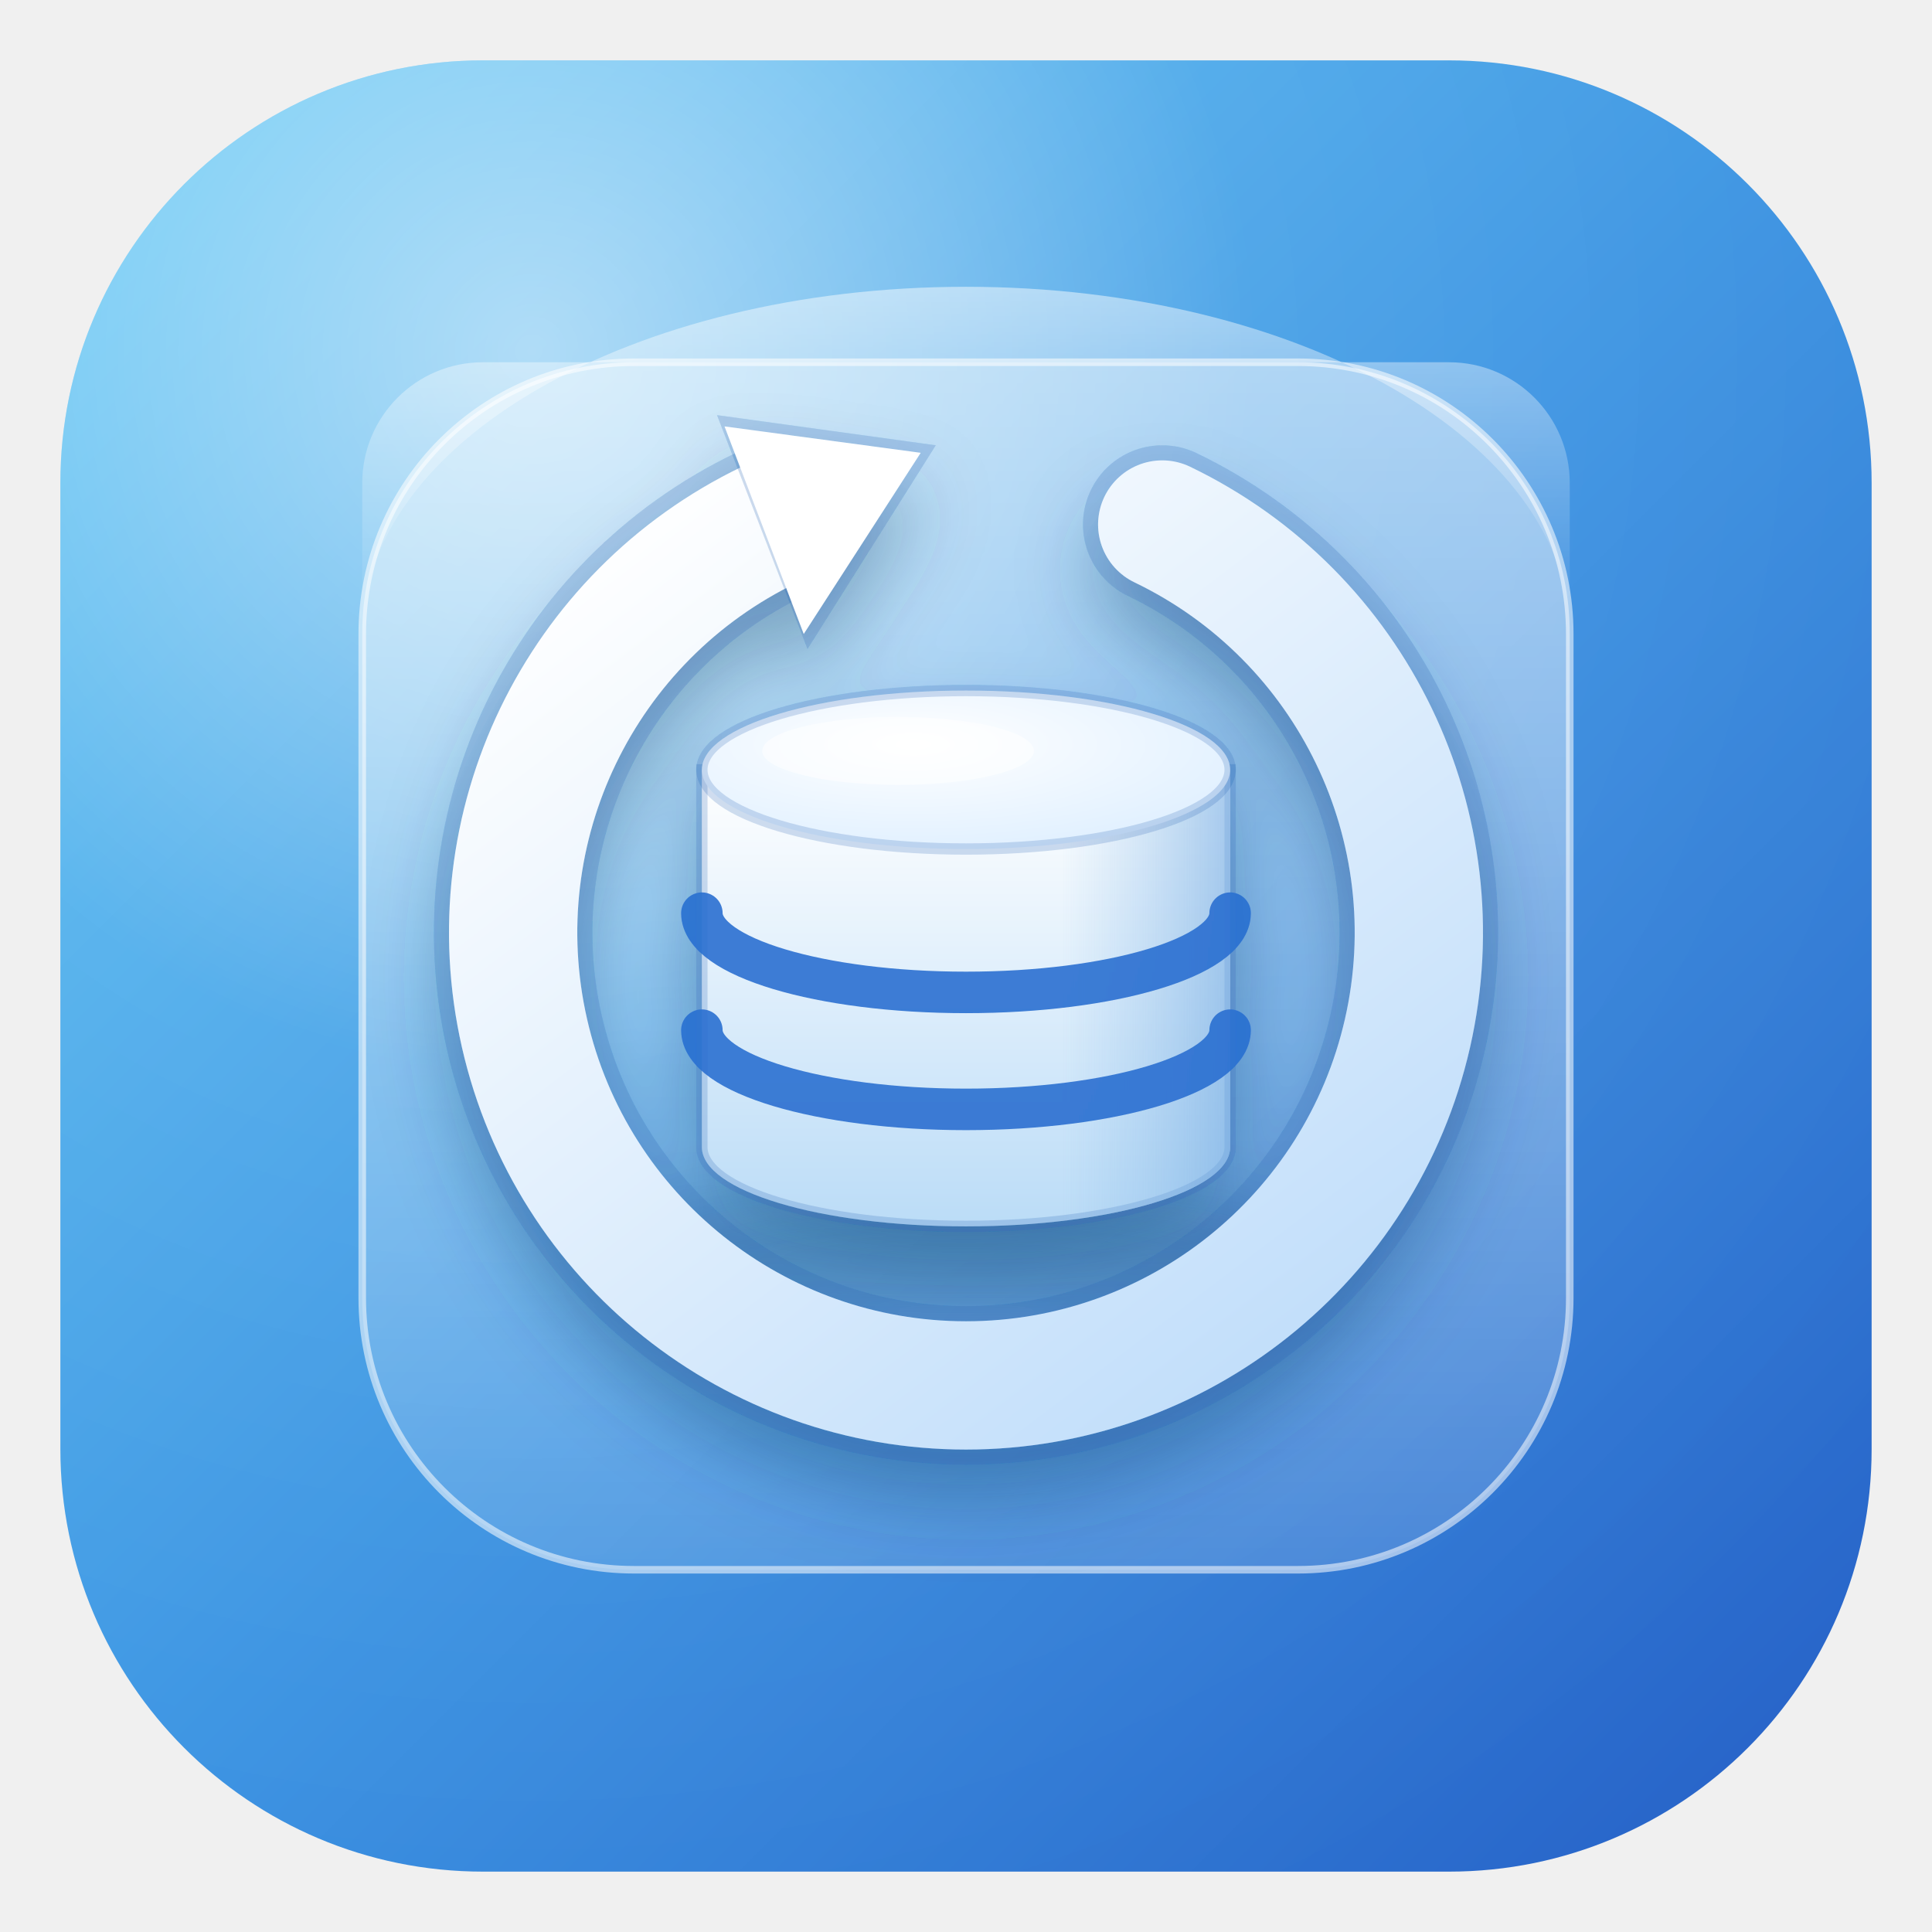
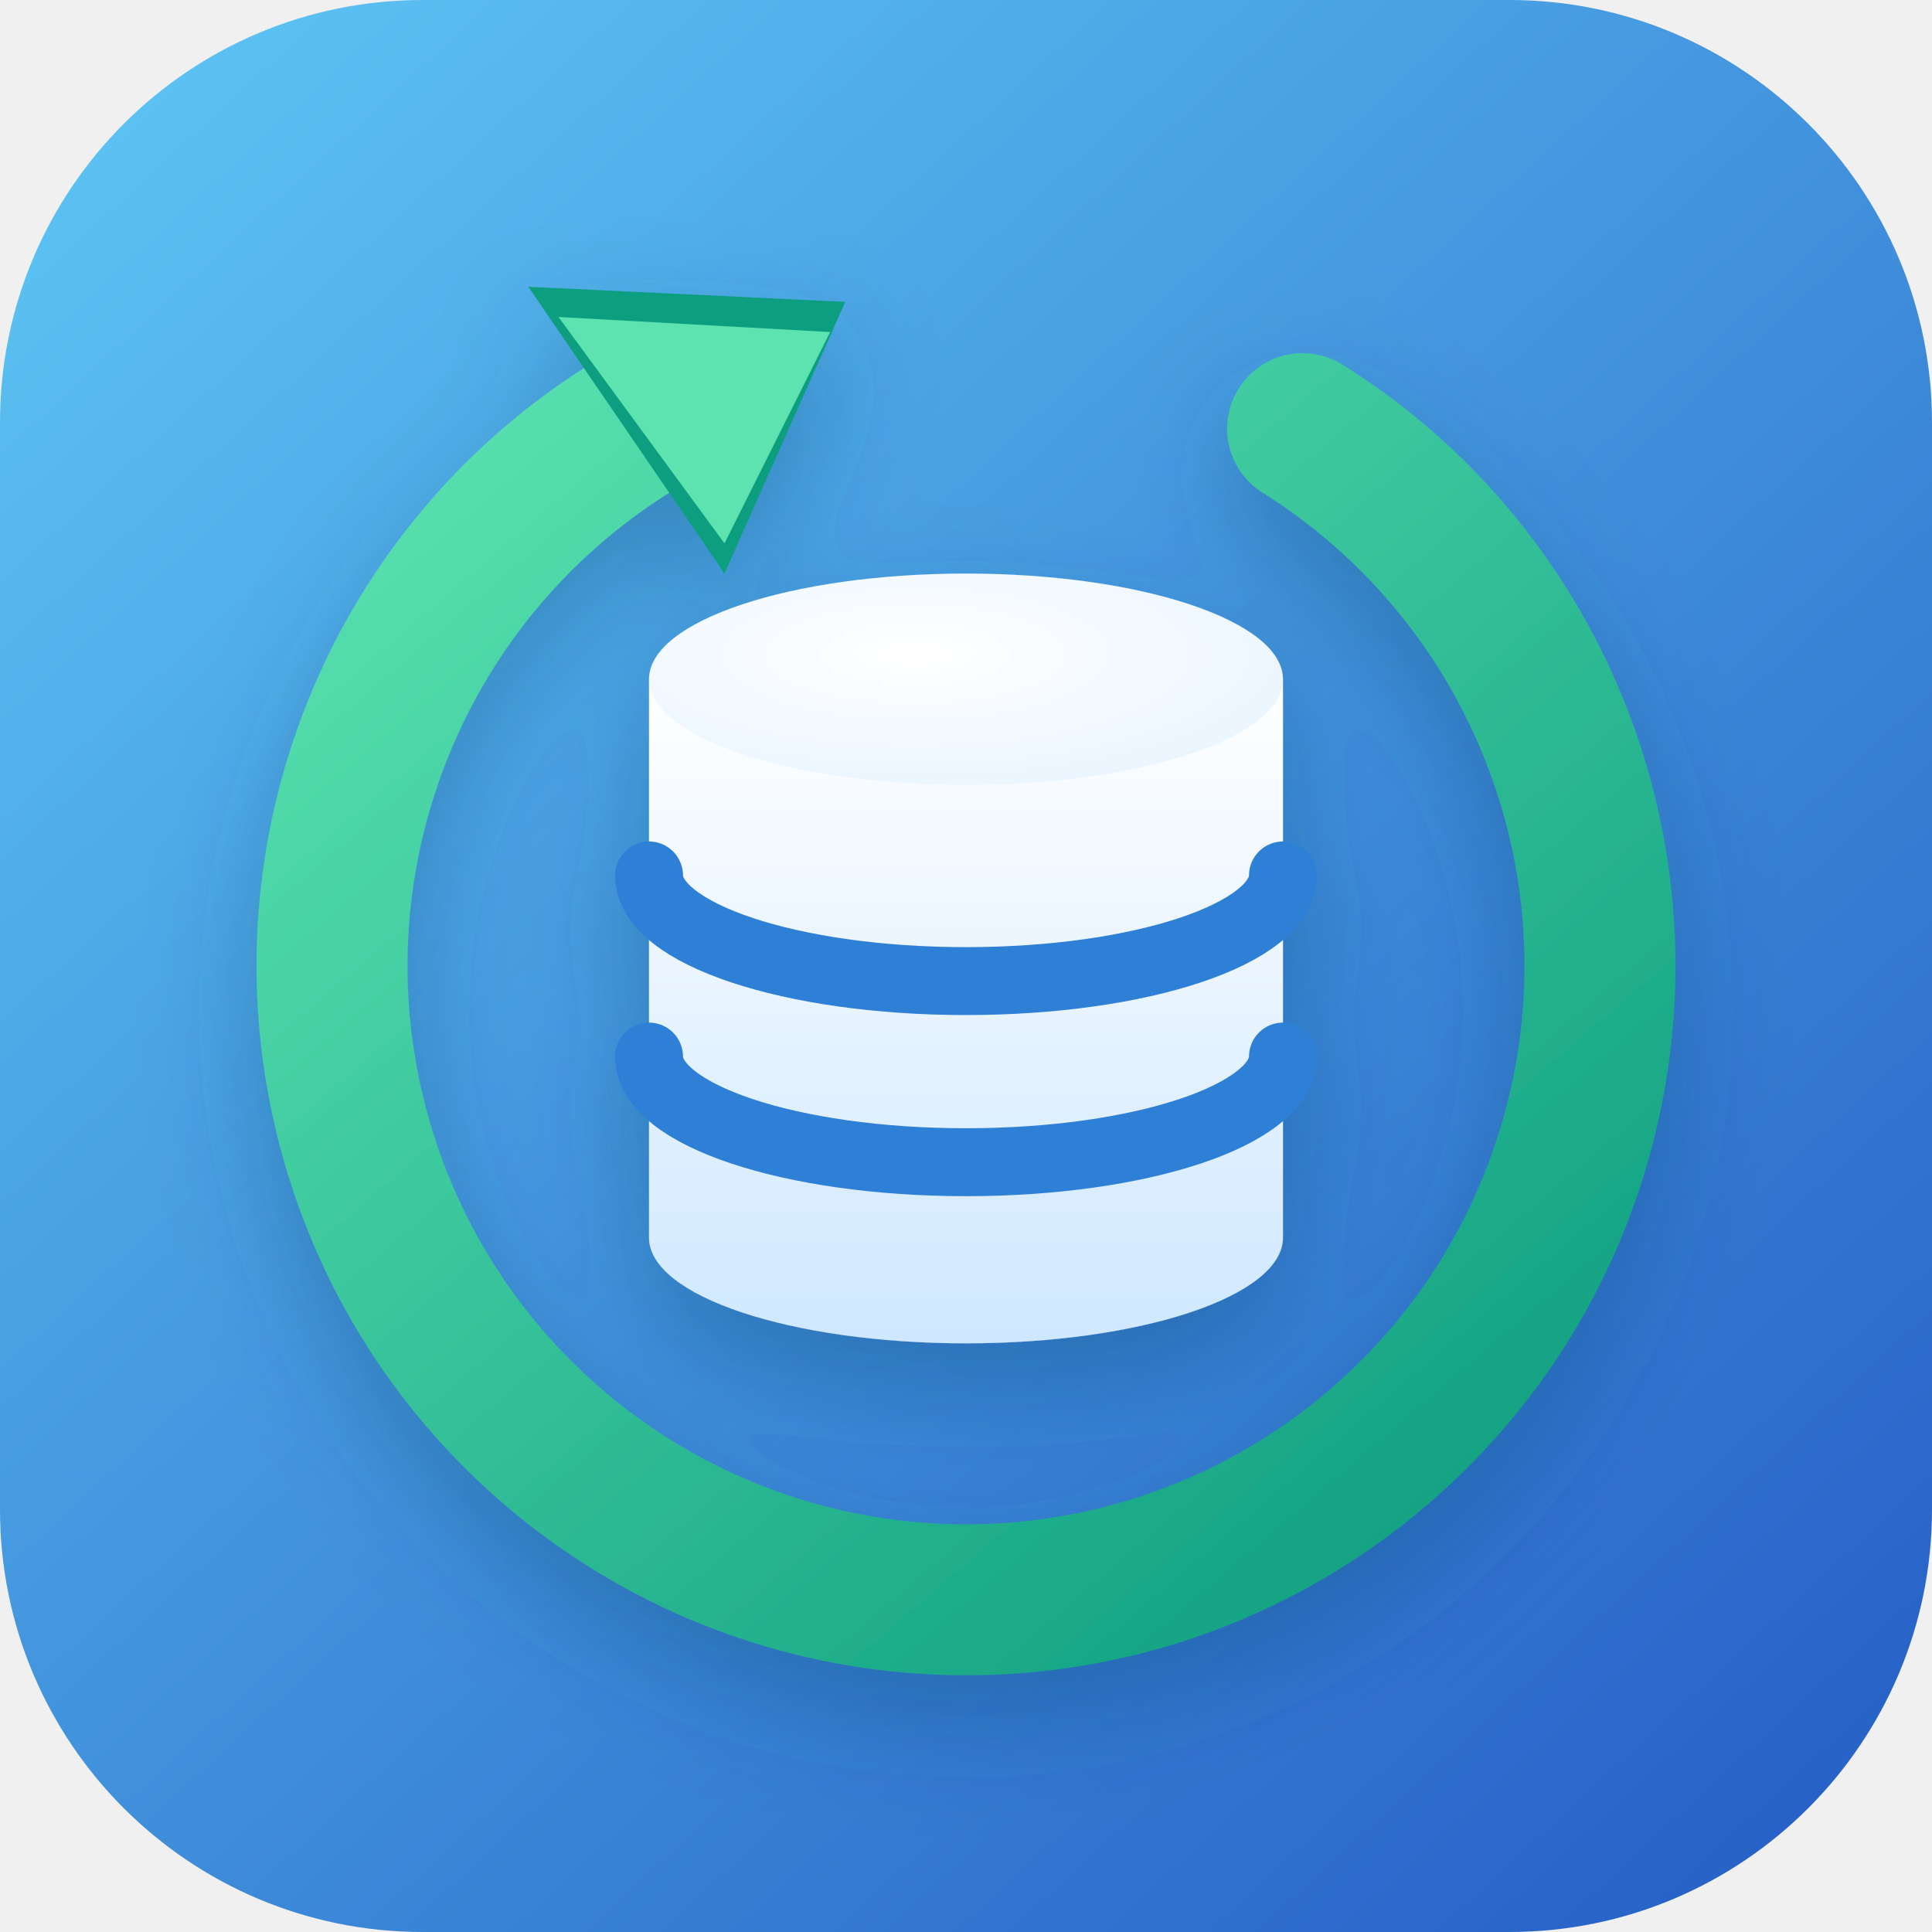
- <svg xmlns="http://www.w3.org/2000/svg" viewBox="0 0 512 512" role="img" aria-label="Backup and Restore">
+ <svg xmlns="http://www.w3.org/2000/svg" viewBox="0 0 128 128" width="128" height="128" role="img" aria-label="Backup and Restore">
  <defs>
-     <linearGradient id="tile" x1="0" y1="0" x2="1" y2="1">
-       <stop offset="0" stop-color="#5FC8F5" />
-       <stop offset="0.5" stop-color="#3A93E2" />
-       <stop offset="1" stop-color="#265FC6" />
+     <linearGradient id="bg" x1="0%" y1="0%" x2="92%" y2="100%">
+       <stop offset="0%" stop-color="#5FC8F5" />
+       <stop offset="100%" stop-color="#265FC6" />
    </linearGradient>
-     <radialGradient id="tileSheen" cx="0.26" cy="0.16" r="0.95">
-       <stop offset="0" stop-color="#ffffff" stop-opacity="0.55" />
-       <stop offset="0.42" stop-color="#ffffff" stop-opacity="0.08" />
-       <stop offset="1" stop-color="#ffffff" stop-opacity="0" />
+     <linearGradient id="arrow" x1="0%" y1="0%" x2="92%" y2="100%">
+       <stop offset="0%" stop-color="#5BE3B0" />
+       <stop offset="100%" stop-color="#0E9E80" />
+     </linearGradient>
+     <linearGradient id="dbBody" x1="0%" y1="0%" x2="0%" y2="100%">
+       <stop offset="0%" stop-color="#ffffff" />
+       <stop offset="100%" stop-color="#CFE8FF" />
+     </linearGradient>
+     <radialGradient id="dbTop" cx="42%" cy="38%" r="80%">
+       <stop offset="0%" stop-color="#ffffff" />
+       <stop offset="100%" stop-color="#E6F3FF" />
    </radialGradient>
-     <linearGradient id="glass" x1="0" y1="0" x2="0" y2="1">
-       <stop offset="0" stop-color="#ffffff" stop-opacity="0.55" />
-       <stop offset="1" stop-color="#ffffff" stop-opacity="0.12" />
-     </linearGradient>
-     <linearGradient id="glassTop" x1="0" y1="0" x2="0" y2="1">
-       <stop offset="0" stop-color="#ffffff" stop-opacity="0.70" />
-       <stop offset="1" stop-color="#ffffff" stop-opacity="0" />
-     </linearGradient>
-     <linearGradient id="arrow" x1="0.1" y1="0" x2="0.9" y2="1">
-       <stop offset="0" stop-color="#ffffff" />
-       <stop offset="1" stop-color="#BFDDFA" />
-     </linearGradient>
-     <linearGradient id="dbBody" x1="0" y1="0" x2="0" y2="1">
-       <stop offset="0" stop-color="#ffffff" />
-       <stop offset="1" stop-color="#BBDCF7" />
-     </linearGradient>
-     <linearGradient id="dbSide" x1="0" y1="0" x2="1" y2="0">
-       <stop offset="0" stop-color="#ffffff" stop-opacity="0" />
-       <stop offset="0.68" stop-color="#8FBFEA" stop-opacity="0" />
-       <stop offset="1" stop-color="#6FA8E1" stop-opacity="0.60" />
-     </linearGradient>
-     <radialGradient id="dbTop" cx="0.40" cy="0.34" r="0.88">
-       <stop offset="0" stop-color="#ffffff" />
-       <stop offset="1" stop-color="#D8ECFF" />
-     </radialGradient>
-     <filter id="soft" x="-30%" y="-30%" width="160%" height="160%">
-       <feDropShadow dx="0" dy="12" stdDeviation="10" flood-color="#0B3F66" flood-opacity="0.34" />
-     </filter>
-     <filter id="contact" x="-50%" y="-50%" width="200%" height="200%">
-       <feGaussianBlur stdDeviation="9" />
+     <filter id="lift" x="-30%" y="-30%" width="160%" height="160%">
+       <feDropShadow dx="0" dy="3" stdDeviation="3.5" flood-color="#0B3F66" flood-opacity="0.30" />
    </filter>
  </defs>
-   <rect x="16" y="16" width="480" height="480" rx="112" fill="url(#tile)" />
-   <rect x="16" y="16" width="480" height="480" rx="112" fill="url(#tileSheen)" />
-   <rect x="96" y="96" width="320" height="320" rx="72" fill="url(#glass)" stroke="#ffffff" stroke-opacity="0.55" stroke-width="2" />
-   <path d="M96 168 v-40 a32 32 0 0 1 32-32 h256 a32 32 0 0 1 32 32 v40 a160 92 0 0 0 -320 0 z" fill="url(#glassTop)" opacity="0.7" />
-   <ellipse cx="256" cy="334" rx="92" ry="18" fill="#0B3F66" opacity="0.22" filter="url(#contact)" />
-   <g filter="url(#soft)">
-     <path d="M308 139 A120 120 0 1 1 204 139" fill="none" stroke="#1E5BB0" stroke-opacity="0.22" stroke-width="42" stroke-linecap="round" />
-     <path d="M308 139 A120 120 0 1 1 204 139" fill="none" stroke="url(#arrow)" stroke-width="34" stroke-linecap="round" />
-     <polygon points="190,110 248,118 214,172" fill="#1E5BB0" fill-opacity="0.22" />
-     <polygon points="192,113 244,120 213,168" fill="#ffffff" />
-     <path d="M186 204 v100 a70 21 0 0 0 140 0 v-100 z" fill="url(#dbBody)" stroke="#1E5BB0" stroke-opacity="0.20" stroke-width="3" />
-     <path d="M186 204 v100 a70 21 0 0 0 140 0 v-100 z" fill="url(#dbSide)" />
-     <ellipse cx="256" cy="204" rx="70" ry="21" fill="url(#dbTop)" stroke="#1E5BB0" stroke-opacity="0.20" stroke-width="3" />
-     <g fill="none" stroke="#2A6FD0" stroke-width="11" stroke-linecap="round" opacity="0.9">
-       <path d="M186 242 a70 21 0 0 0 140 0" />
-       <path d="M186 273 a70 21 0 0 0 140 0" />
+   <rect width="128" height="128" rx="28" fill="url(#bg)" />
+   <g transform="translate(64,64)" filter="url(#lift)">
+     <path d="M22.3,-35.6 A42,42 0 1 1 -22.3,-35.6" fill="none" stroke="url(#arrow)" stroke-width="10" stroke-linecap="round" />
+     <polygon points="-8,-44 -16,-26 -29,-45" fill="#0E9E80" />
+     <polygon points="-9,-42 -16,-28 -27,-43" fill="#5BE3B0" />
+     <path d="M-21,-19 V18 A21,7 0 0 0 21,18 V-19 Z" fill="url(#dbBody)" />
+     <ellipse cx="0" cy="-19" rx="21" ry="7" fill="url(#dbTop)" />
+     <g fill="none" stroke="#2F7FD6" stroke-width="4.5" stroke-linecap="round">
+       <path d="M-21,-6 A21,7 0 0 0 21,-6" />
+       <path d="M-21,6 A21,7 0 0 0 21,6" />
    </g>
-     <ellipse cx="238" cy="199" rx="36" ry="9" fill="#ffffff" opacity="0.55" />
  </g>
</svg>
